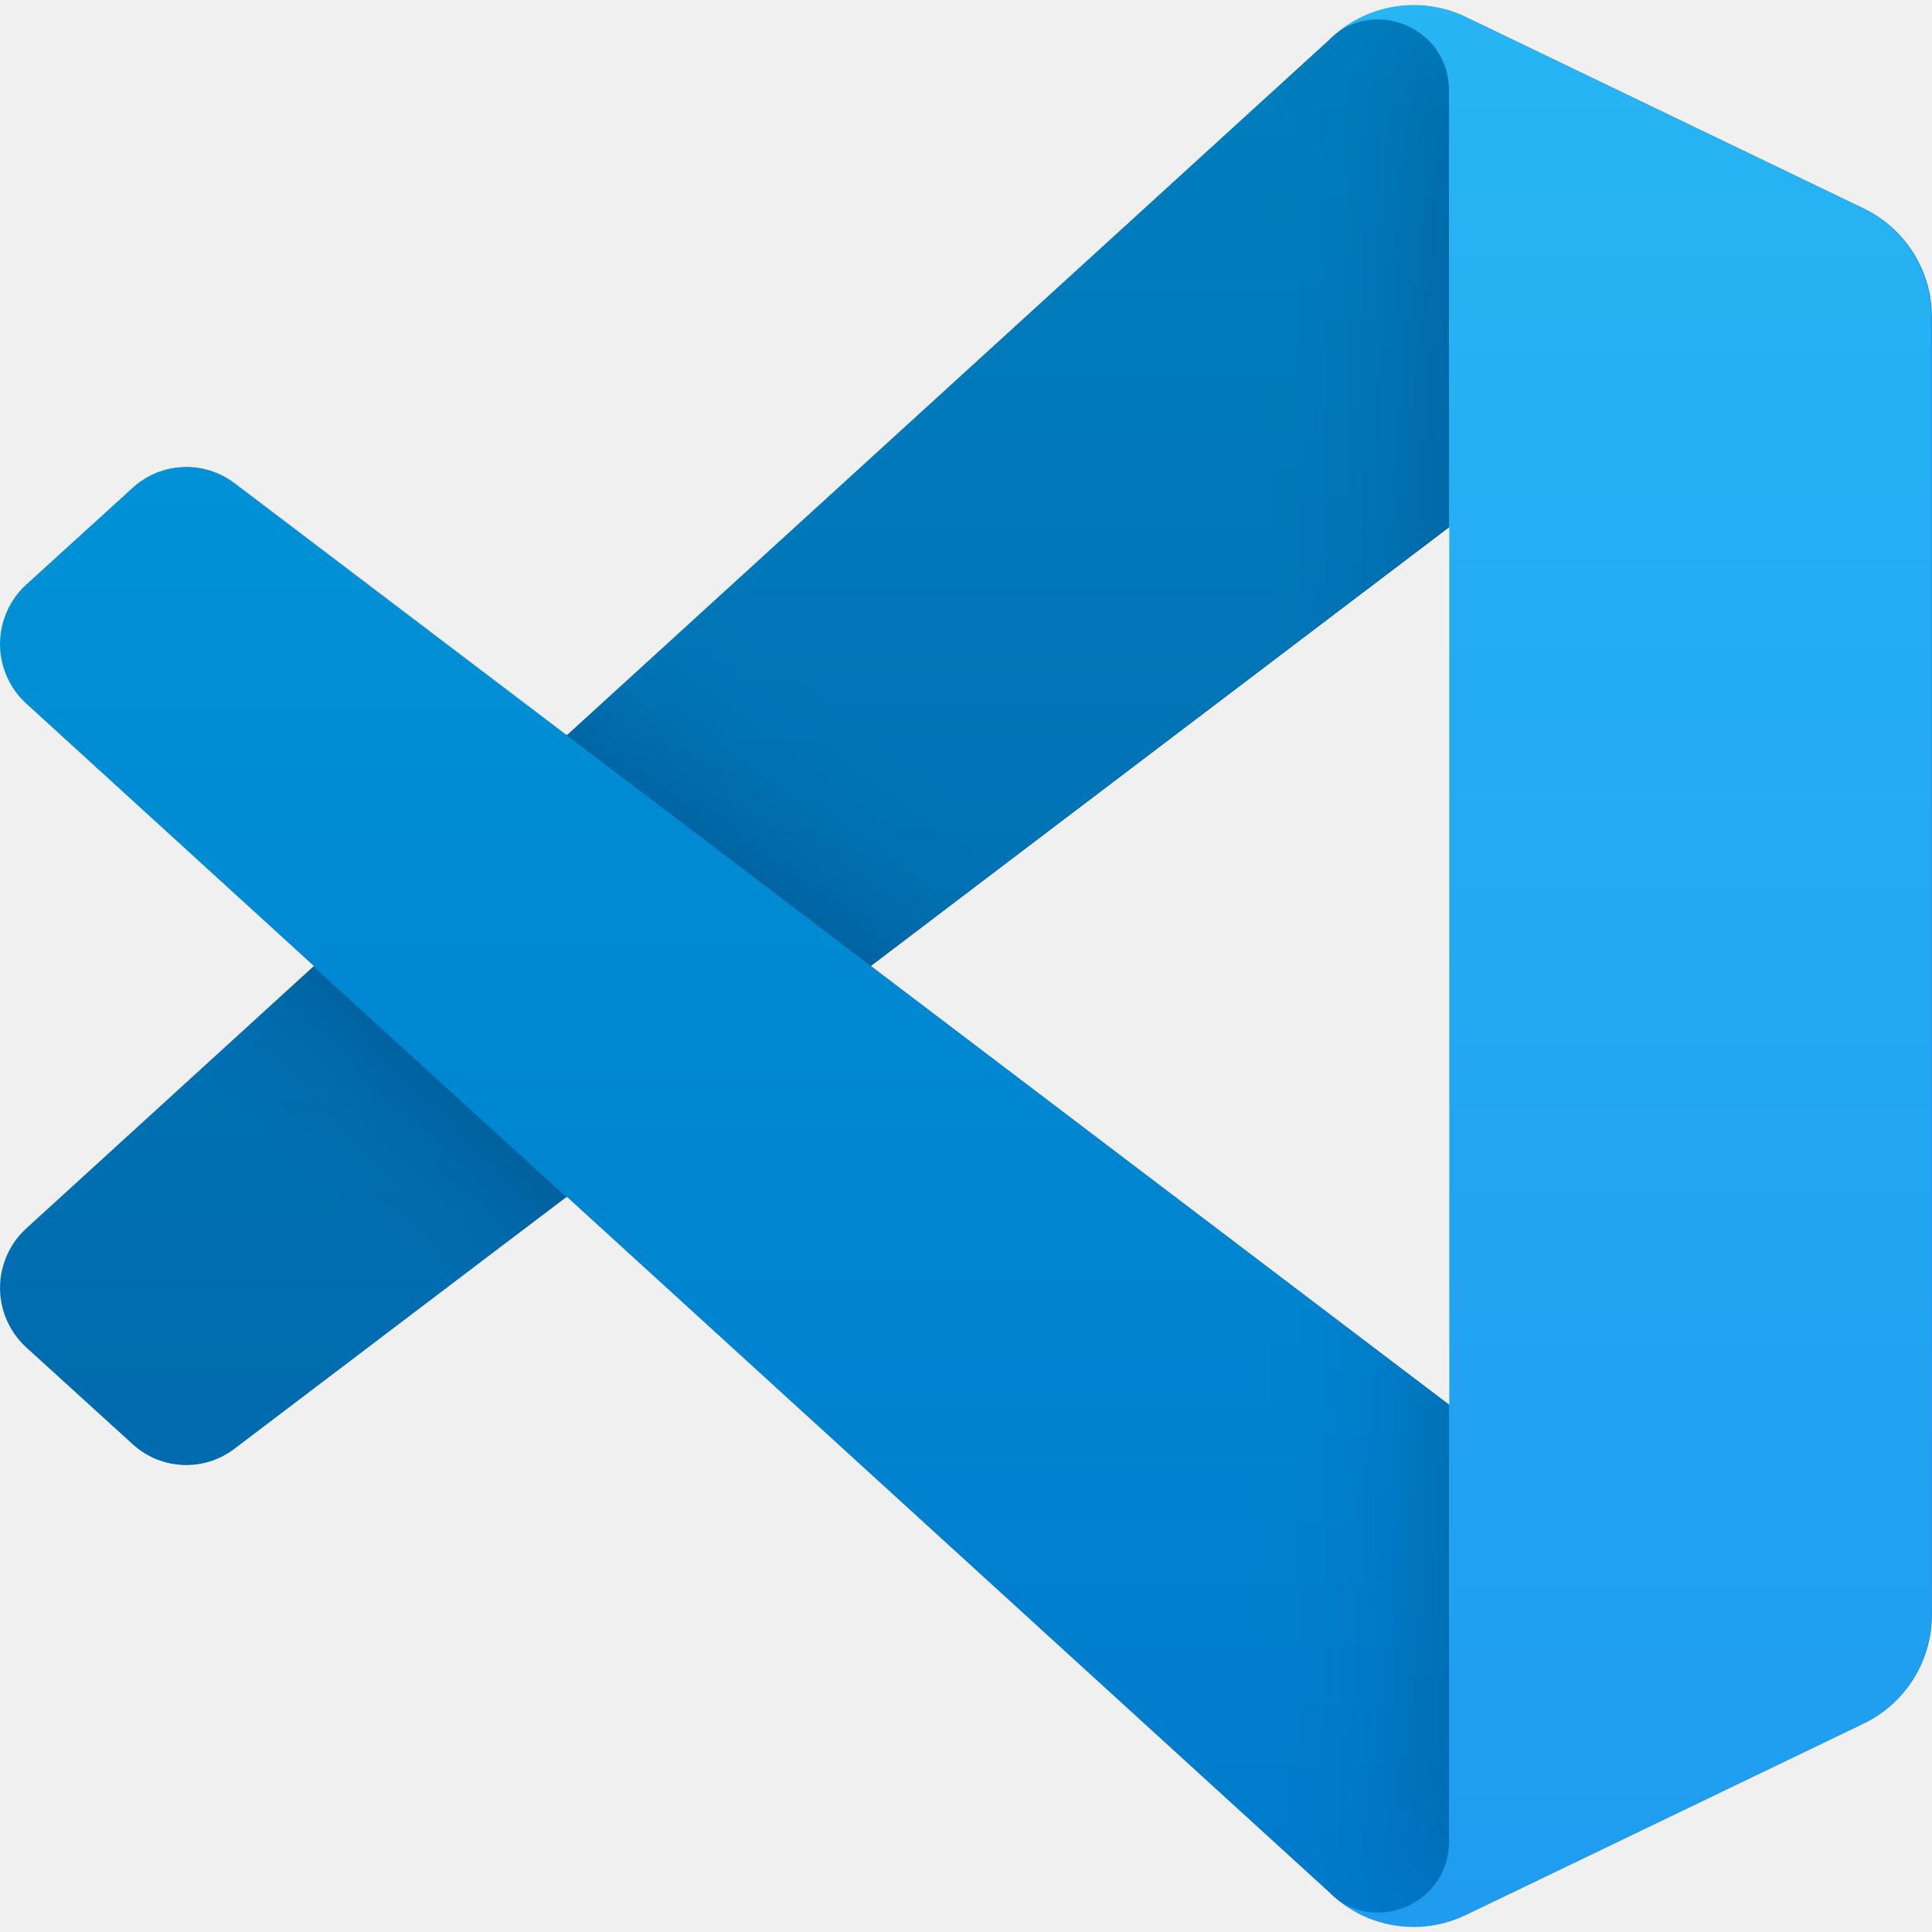
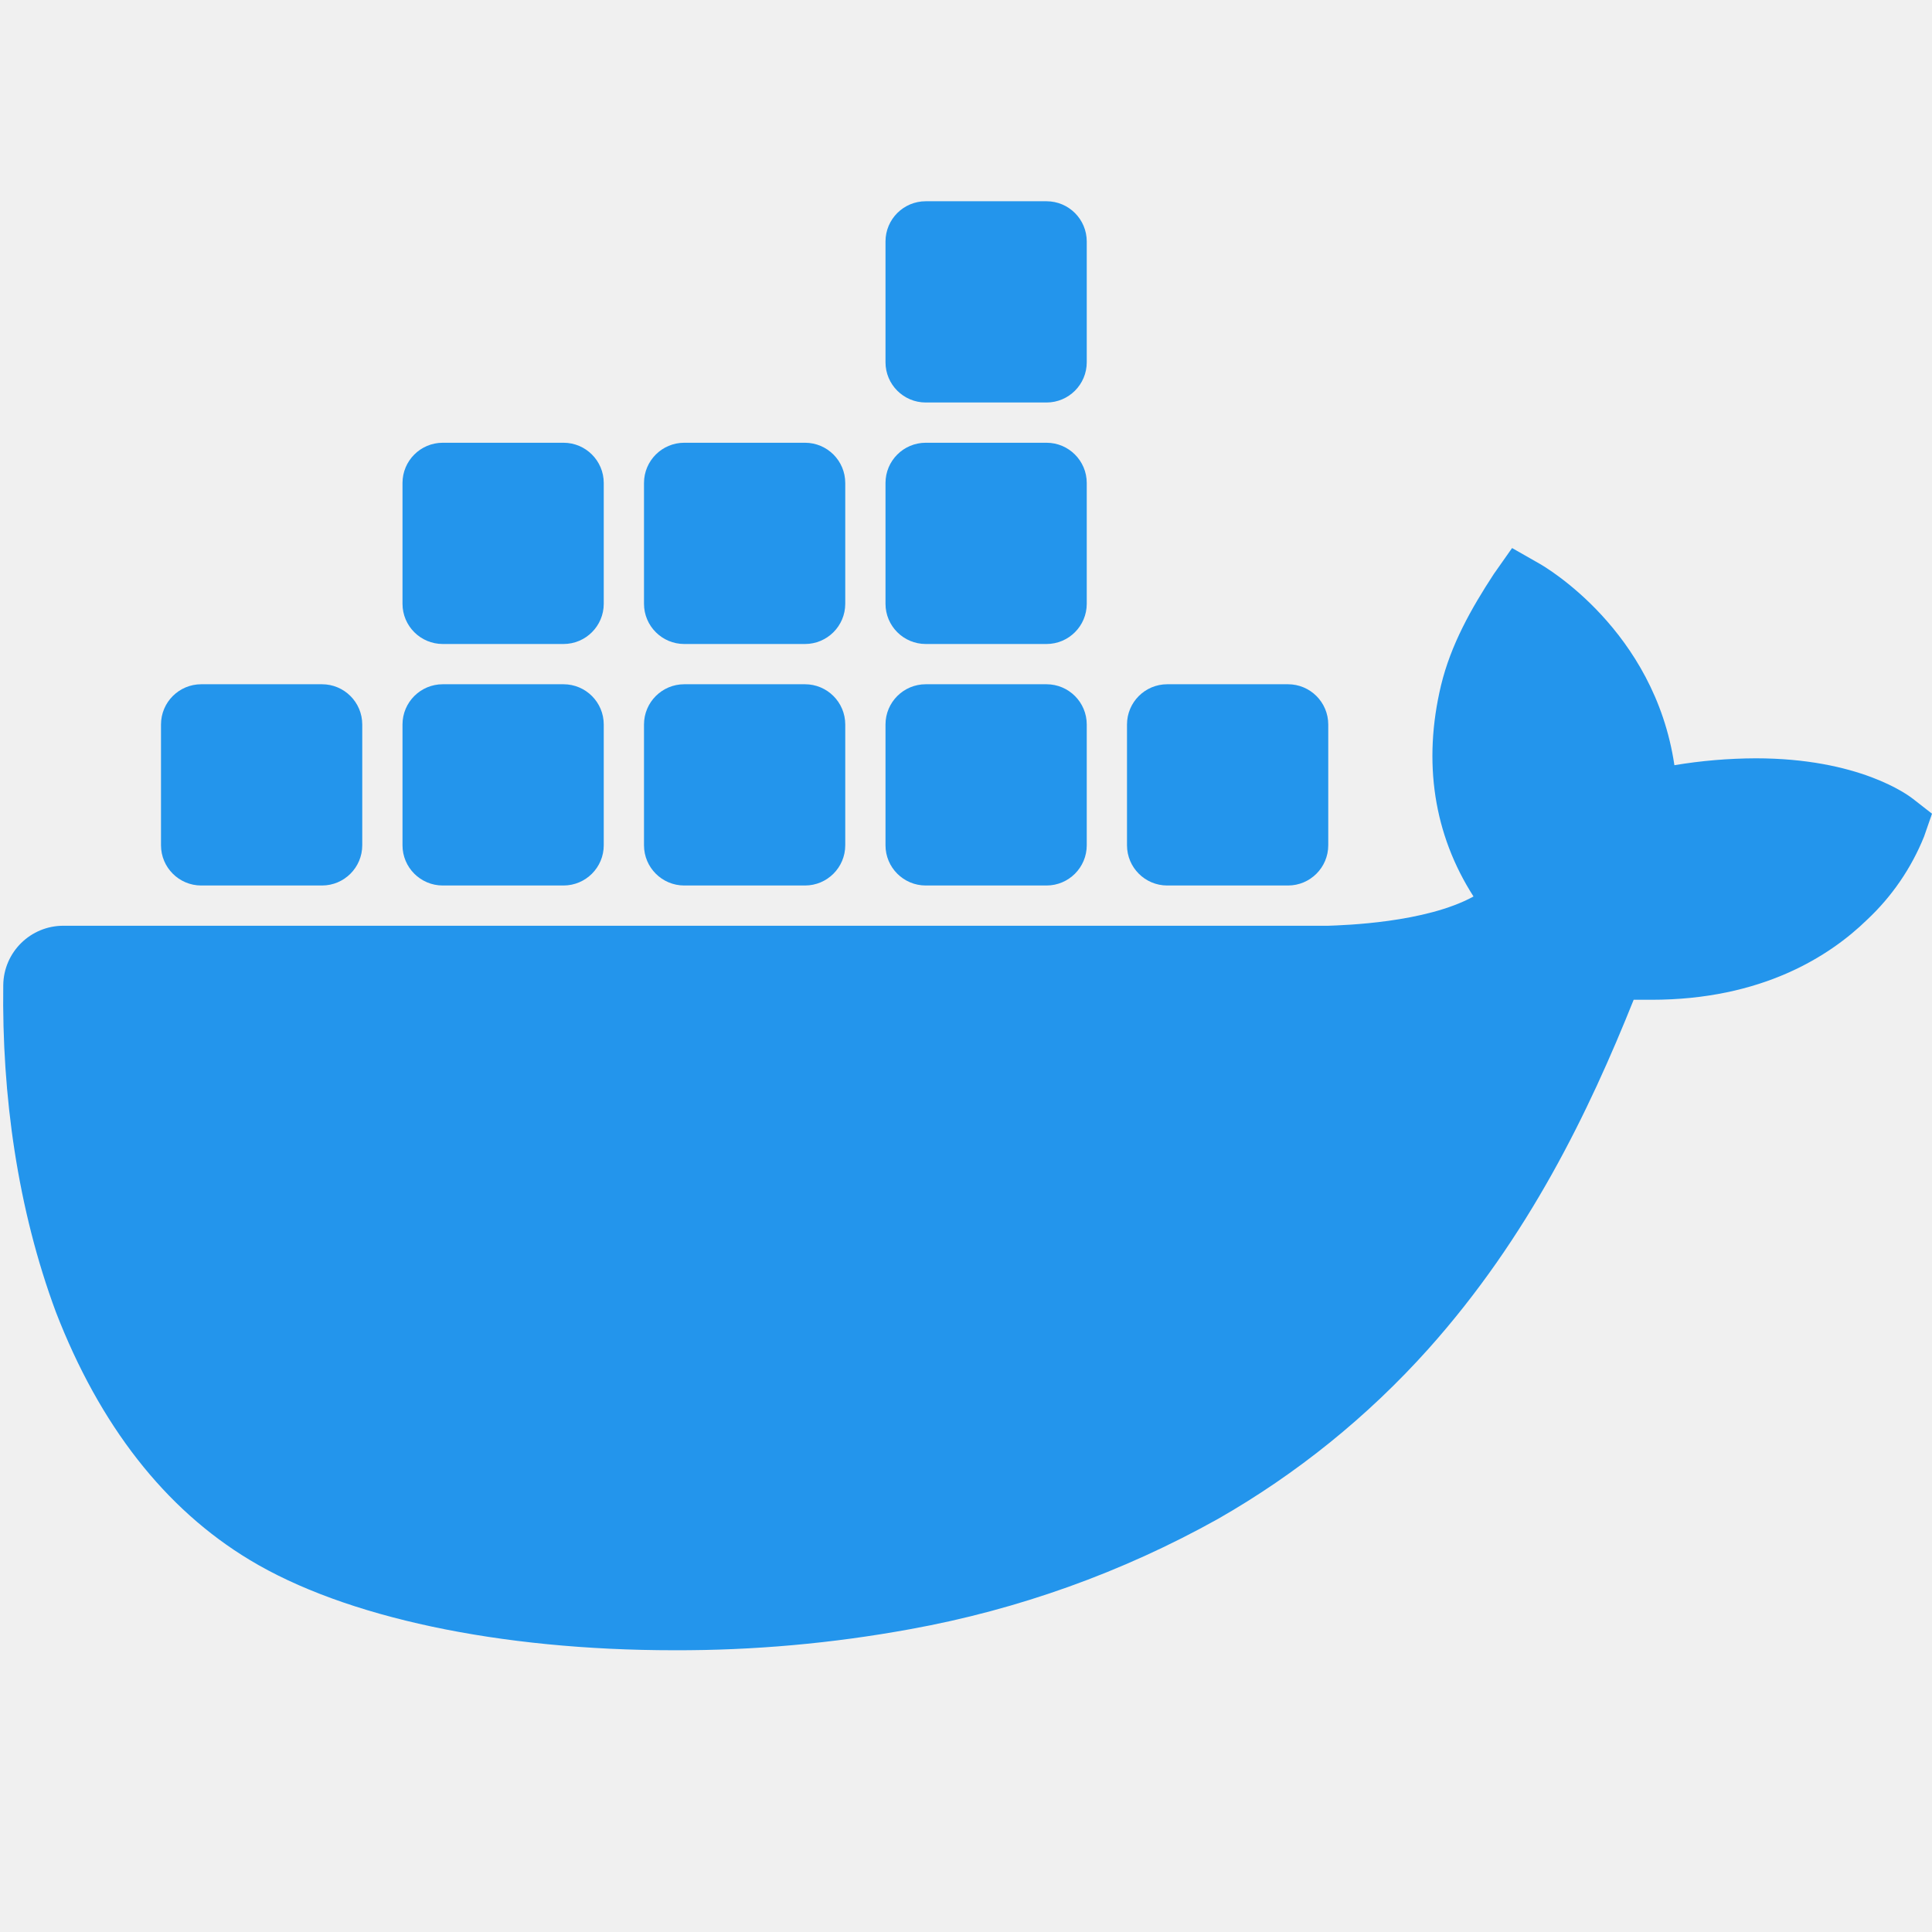
- <svg xmlns="http://www.w3.org/2000/svg" width="100" height="100" fill="none">
-   <mask id="a" width="100" height="100" x="0" y="0" mask-type="alpha" maskUnits="userSpaceOnUse">
-     <path fill="#fff" fill-rule="evenodd" d="M70.912 99.317a6.22 6.22 0 0 0 4.96-.19l20.589-9.907A6.25 6.25 0 0 0 100 83.587V16.413a6.25 6.25 0 0 0-3.54-5.632L75.874.874a6.23 6.23 0 0 0-7.104 1.21L29.355 38.04 12.187 25.01a4.16 4.16 0 0 0-5.318.236l-5.506 5.009a4.17 4.17 0 0 0-.004 6.162L16.247 50 1.36 63.583a4.17 4.17 0 0 0 .004 6.162l5.506 5.01a4.16 4.16 0 0 0 5.318.236l17.168-13.032L68.77 97.917a6.2 6.2 0 0 0 2.143 1.4M75.015 27.3 45.11 50l29.906 22.701z" clip-rule="evenodd" />
-   </mask>
-   <g mask="url(#a)">
-     <path fill="#0065A9" d="M96.461 10.796 75.857.876a6.23 6.23 0 0 0-7.107 1.207l-67.451 61.5a4.167 4.167 0 0 0 .004 6.162l5.51 5.009a4.17 4.17 0 0 0 5.32.236l81.228-61.62c2.725-2.067 6.639-.124 6.639 3.297v-.24a6.25 6.25 0 0 0-3.539-5.63" />
-     <g filter="url(#b)">
-       <path fill="#007ACC" d="m96.461 89.204-20.604 9.92a6.23 6.23 0 0 1-7.107-1.207l-67.451-61.5a4.167 4.167 0 0 1 .004-6.162l5.51-5.009a4.17 4.17 0 0 1 5.32-.236l81.228 61.62c2.725 2.067 6.639.124 6.639-3.297v.24a6.25 6.25 0 0 1-3.539 5.63" />
-     </g>
-     <g filter="url(#c)">
-       <path fill="#1F9CF0" d="M75.858 99.126a6.23 6.23 0 0 1-7.108-1.21c2.306 2.307 6.25.674 6.25-2.588V4.672c0-3.262-3.944-4.895-6.25-2.589a6.23 6.23 0 0 1 7.108-1.21l20.6 9.908A6.25 6.25 0 0 1 100 16.413v67.174a6.25 6.25 0 0 1-3.541 5.633z" />
-     </g>
-     <path fill="url(#d)" fill-rule="evenodd" d="M70.851 99.317a6.22 6.22 0 0 0 4.96-.19L96.4 89.22a6.25 6.25 0 0 0 3.54-5.633V16.413a6.25 6.25 0 0 0-3.54-5.632L75.812.874a6.23 6.23 0 0 0-7.104 1.21L29.294 38.04 12.126 25.01a4.16 4.16 0 0 0-5.317.236l-5.507 5.009a4.17 4.17 0 0 0-.004 6.162L16.186 50 1.298 63.583a4.17 4.17 0 0 0 .004 6.162l5.507 5.009a4.16 4.16 0 0 0 5.317.236l17.168-13.03 39.414 35.958a6.2 6.2 0 0 0 2.143 1.4M74.954 27.3 45.048 50l29.906 22.701z" clip-rule="evenodd" opacity=".25" style="mix-blend-mode:overlay" />
-   </g>
-   <defs>
-     <filter id="b" width="116.727" height="92.246" x="-8.394" y="15.829" color-interpolation-filters="sRGB" filterUnits="userSpaceOnUse">
-       <feFlood flood-opacity="0" result="BackgroundImageFix" />
-       <feColorMatrix in="SourceAlpha" values="0 0 0 0 0 0 0 0 0 0 0 0 0 0 0 0 0 0 127 0" />
-       <feOffset />
-       <feGaussianBlur stdDeviation="4.167" />
-       <feColorMatrix values="0 0 0 0 0 0 0 0 0 0 0 0 0 0 0 0 0 0 0.25 0" />
-       <feBlend in2="BackgroundImageFix" mode="overlay" result="effect1_dropShadow" />
-       <feBlend in="SourceGraphic" in2="effect1_dropShadow" result="shape" />
-     </filter>
-     <filter id="c" width="47.917" height="116.151" x="60.417" y="-8.076" color-interpolation-filters="sRGB" filterUnits="userSpaceOnUse">
-       <feFlood flood-opacity="0" result="BackgroundImageFix" />
-       <feColorMatrix in="SourceAlpha" values="0 0 0 0 0 0 0 0 0 0 0 0 0 0 0 0 0 0 127 0" />
-       <feOffset />
-       <feGaussianBlur stdDeviation="4.167" />
-       <feColorMatrix values="0 0 0 0 0 0 0 0 0 0 0 0 0 0 0 0 0 0 0.25 0" />
-       <feBlend in2="BackgroundImageFix" mode="overlay" result="effect1_dropShadow" />
-       <feBlend in="SourceGraphic" in2="effect1_dropShadow" result="shape" />
-     </filter>
-     <linearGradient id="d" x1="49.939" x2="49.939" y1=".258" y2="99.742" gradientUnits="userSpaceOnUse">
-       <stop stop-color="#fff" />
-       <stop offset="1" stop-color="#fff" stop-opacity="0" />
-     </linearGradient>
-   </defs>
+ <svg xmlns="http://www.w3.org/2000/svg" width="48" height="48">
+   <path fill="#2395ec" d="M47.527 19.847c-.13-.102-1.345-1.007-3.908-1.007q-1.017.004-2.019.171c-.496-3.354-3.219-4.93-3.345-5.003l-.688-.392-.453.644c-.567.866-1.068 1.76-1.311 2.763-.459 1.915-.18 3.713.806 5.25-1.192.655-3.223.713-3.609.727H1.582a1.493 1.493 0 0 0-1.501 1.474c-.037 2.733.353 5.553 1.306 8.119 1.089 2.818 2.71 4.894 4.818 6.164C8.567 40.184 12.405 41 16.756 41a32 32 0 0 0 5.859-.524 24.7 24.7 0 0 0 7.647-2.74 21 21 0 0 0 5.219-4.215c2.505-2.798 3.997-5.913 5.107-8.682h.442c2.743 0 4.429-1.083 5.359-1.99a5.8 5.8 0 0 0 1.414-2.065l.197-.568z" />
+   <path fill="#2395ec" d="M8 22H5a1 1 0 0 1-1-1v-3a1 1 0 0 1 1-1h3a1 1 0 0 1 1 1v3a1 1 0 0 1-1 1m6 0h-3a1 1 0 0 1-1-1v-3a1 1 0 0 1 1-1h3a1 1 0 0 1 1 1v3a1 1 0 0 1-1 1m6 0h-3a1 1 0 0 1-1-1v-3a1 1 0 0 1 1-1h3a1 1 0 0 1 1 1v3a1 1 0 0 1-1 1m6 0h-3a1 1 0 0 1-1-1v-3a1 1 0 0 1 1-1h3a1 1 0 0 1 1 1v3a1 1 0 0 1-1 1m-12-6h-3a1 1 0 0 1-1-1v-3a1 1 0 0 1 1-1h3a1 1 0 0 1 1 1v3a1 1 0 0 1-1 1m6 0h-3a1 1 0 0 1-1-1v-3a1 1 0 0 1 1-1h3a1 1 0 0 1 1 1v3a1 1 0 0 1-1 1m6 0h-3a1 1 0 0 1-1-1v-3a1 1 0 0 1 1-1h3a1 1 0 0 1 1 1v3a1 1 0 0 1-1 1m0-6h-3a1 1 0 0 1-1-1V6a1 1 0 0 1 1-1h3a1 1 0 0 1 1 1v3a1 1 0 0 1-1 1m6 12h-3a1 1 0 0 1-1-1v-3a1 1 0 0 1 1-1h3a1 1 0 0 1 1 1v3a1 1 0 0 1-1 1" />
</svg>
